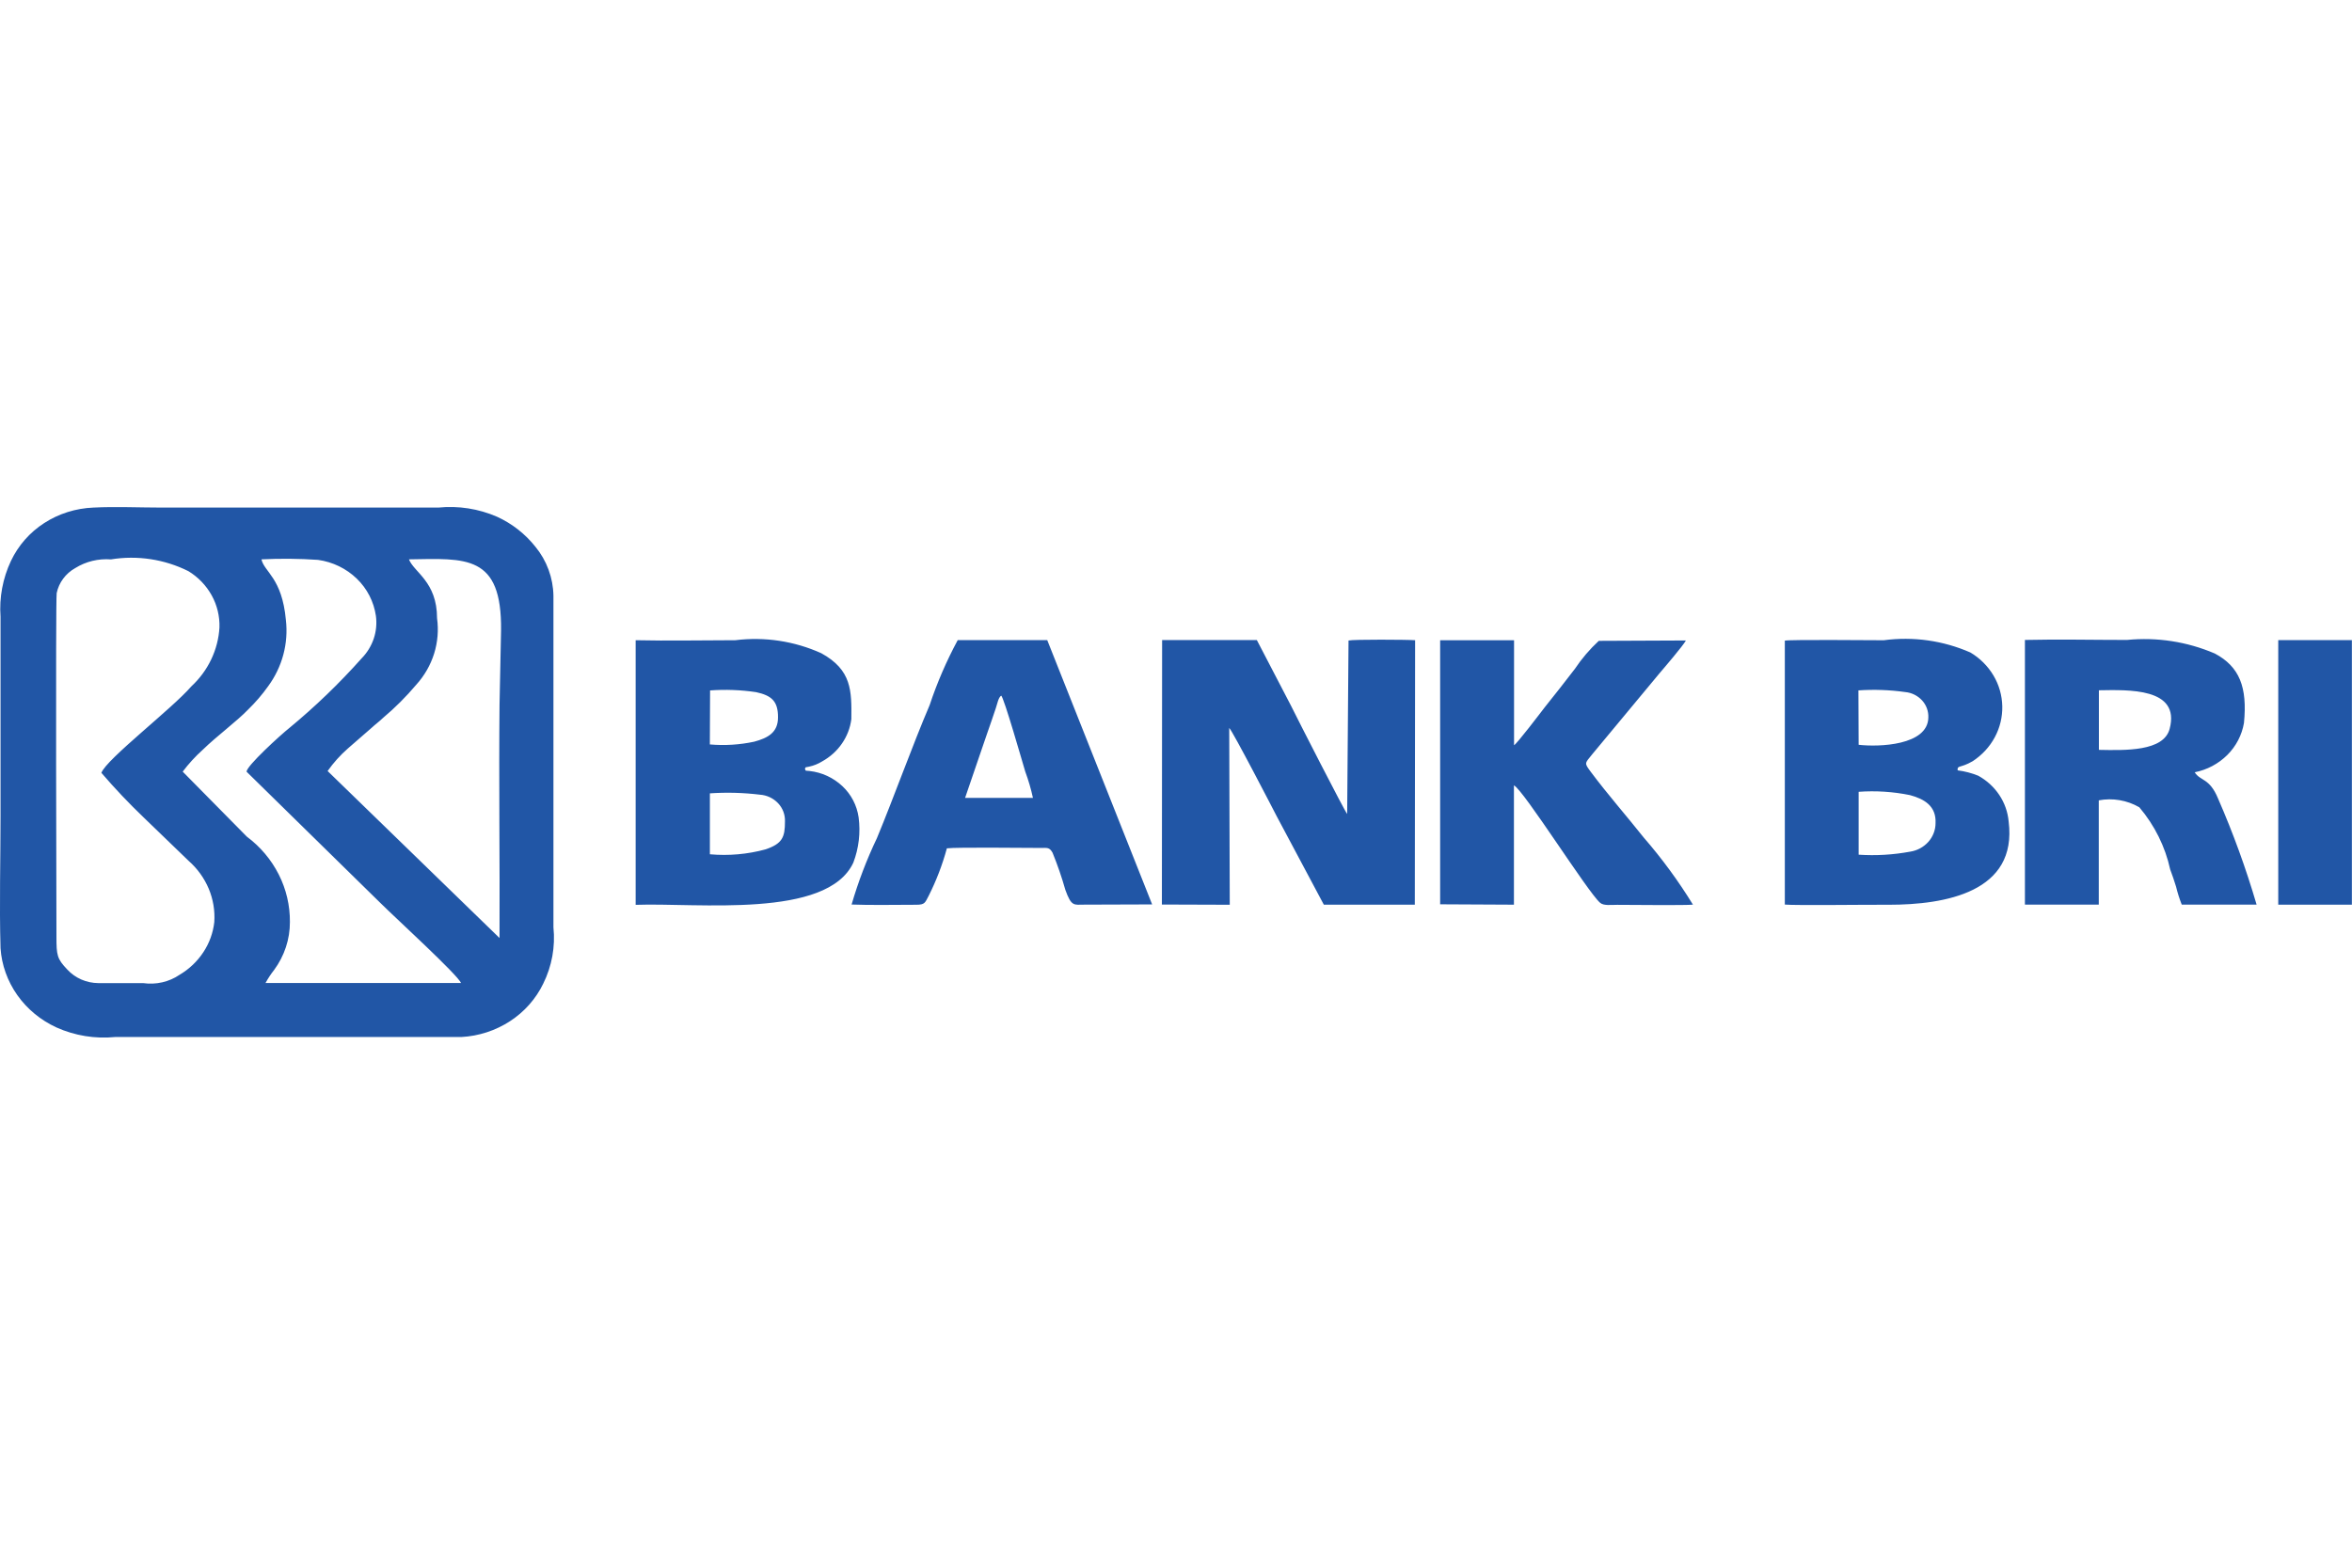
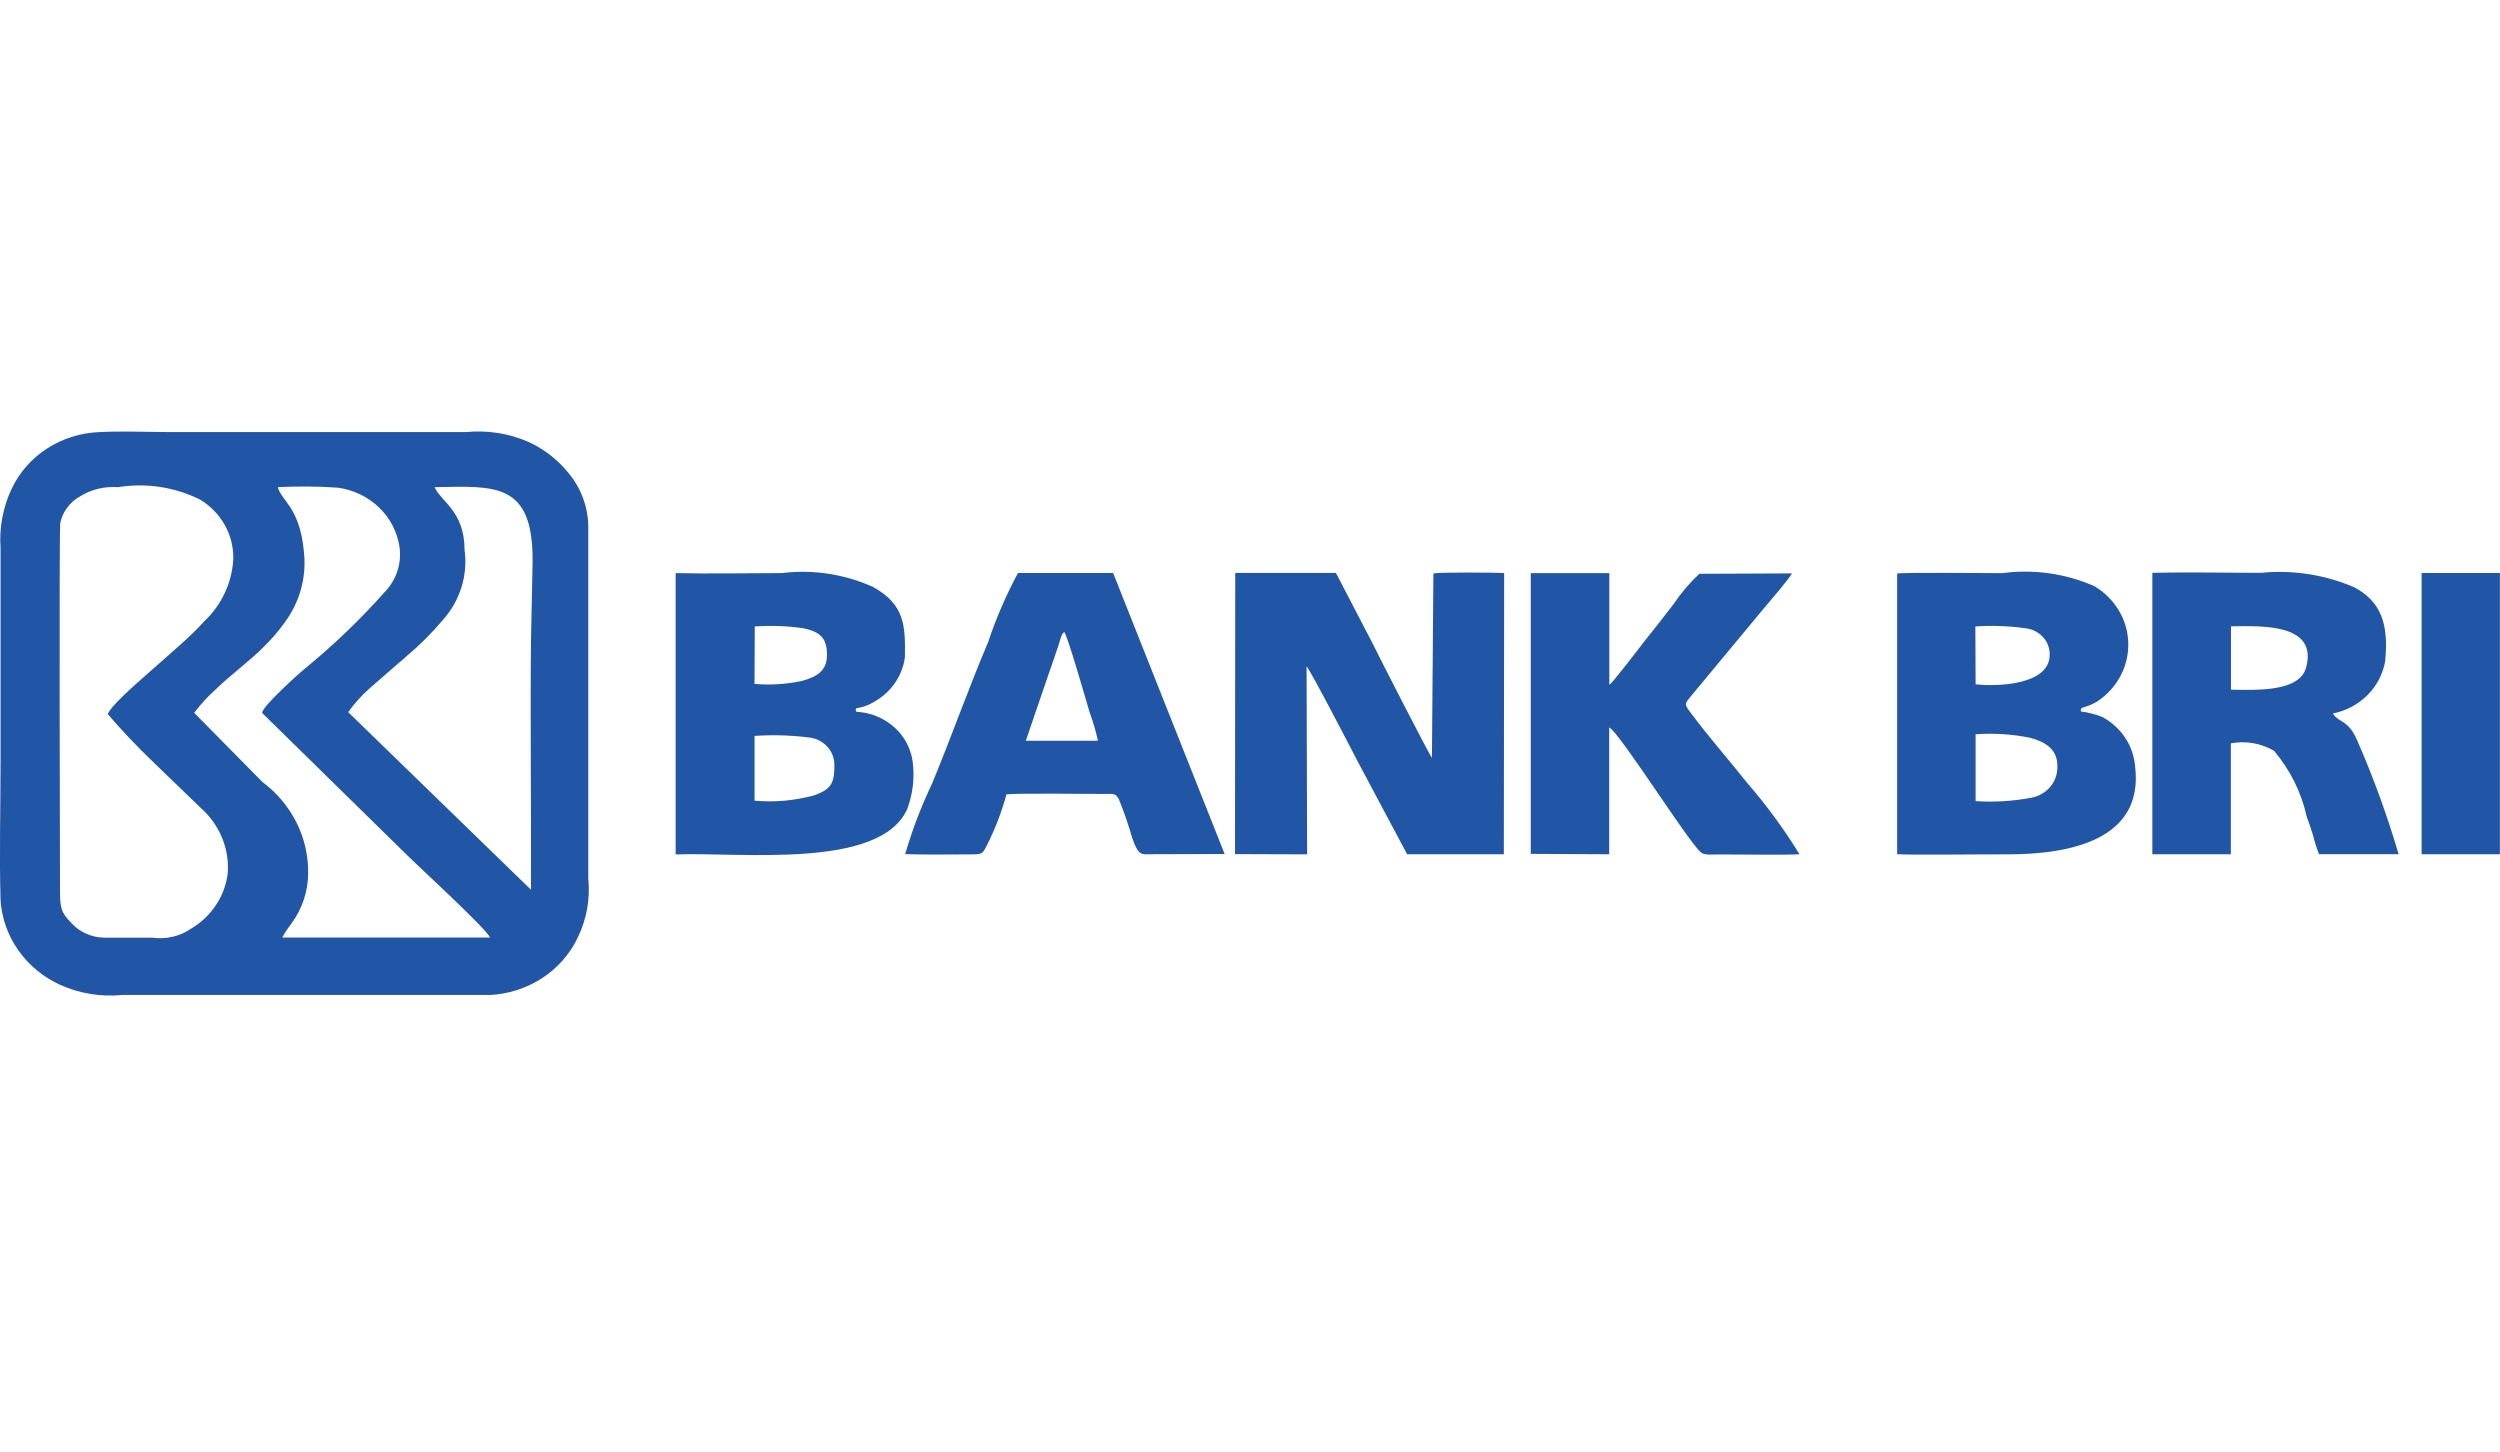
- <svg xmlns="http://www.w3.org/2000/svg" width="90" height="60" viewBox="0 0 62 36" fill="none" version="1.1">
+ <svg xmlns="http://www.w3.org/2000/svg" width="62" height="36" viewBox="0 0 62 36" fill="none" version="1.1">
  <path fillRule="evenodd" clipRule="evenodd" d="M2.673 17.71c.352.41.725.804 1.118 1.18l1.181 1.14c.232.204.412.455.53.734.117.28.167.58.147.88-.032.284-.13.556-.29.797-.158.24-.372.444-.625.593-.278.19-.622.268-.96.22h-1.18a1.144 1.144 0 01-.45-.095 1.098 1.098 0 01-.37-.263c-.272-.285-.286-.378-.286-.868 0-.236-.025-8.794.006-9.056a.968.968 0 01.171-.381c.084-.114.193-.21.319-.28.279-.174.61-.254.941-.229a3.365 3.365 0 012.041.31c.259.158.47.378.614.638.144.26.214.552.205.846-.034.59-.3 1.146-.743 1.556-.508.589-2.236 1.916-2.369 2.277zm4.22-5.629c.497-.025.995-.02 1.491.014.387.054.745.228 1.02.494a1.7 1.7 0 01.505.982c.027.202.008.408-.057.601a1.37 1.37 0 01-.32.52 17.245 17.245 0 01-1.906 1.836c-.219.173-1.142 1.012-1.125 1.153l3.537 3.47c.406.402 2.033 1.889 2.114 2.1H6.999c.066-.12.141-.236.227-.344.272-.37.418-.812.416-1.265a2.722 2.722 0 00-.293-1.251 2.85 2.85 0 00-.841-.998l-1.692-1.715c.157-.208.334-.402.53-.578.37-.361.9-.751 1.196-1.06.193-.188.369-.392.524-.61.375-.51.542-1.133.47-1.752-.101-1.107-.569-1.265-.643-1.593v-.004zm3.883 0c1.507-.024 2.457-.135 2.432 1.878l-.04 1.946c-.02 2.03.009 4.116 0 6.16l-4.532-4.403c.154-.218.333-.418.536-.596l.62-.54c.12-.111.194-.158.306-.266.318-.267.61-.56.876-.875a2.2 2.2 0 00.47-.82c.094-.302.12-.62.077-.932 0-.966-.61-1.21-.743-1.556l-.002.004zM2.46 10.716c-.463.019-.911.16-1.294.408a2.416 2.416 0 00-.877.998 2.951 2.951 0 00-.275 1.473v5.248c0 1.15-.033 2.346 0 3.492.03.441.183.868.442 1.235.259.367.615.661 1.032.853a3.051 3.051 0 001.548.252h9.126a2.61 2.61 0 001.282-.417c.38-.247.682-.589.875-.988.23-.463.322-.977.27-1.487v-8.744a2.091 2.091 0 00-.476-1.291 2.748 2.748 0 00-1.01-.79 3.102 3.102 0 00-1.549-.242H4.272c-.584 0-1.236-.03-1.808 0H2.46zM30.628 21.182l1.789.006-.014-4.662c.085.071 1.204 2.233 1.25 2.325l1.244 2.335h2.398l.008-6.973c-.195-.016-1.627-.024-1.755.008l-.036 4.573c-.06-.06-1.312-2.51-1.482-2.857l-.899-1.728h-2.497l-.006 6.974v-.001zM48.995 19.863V18.21a4.976 4.976 0 011.352.087c.385.103.697.292.675.74 0 .18-.068.356-.19.493a.808.808 0 01-.479.258 5.477 5.477 0 01-1.355.08l-.003-.004zm0-2.894l-.006-1.433a5.937 5.937 0 011.233.044.688.688 0 01.445.22.632.632 0 01.165.453c-.014.738-1.312.779-1.837.717v-.001zm-1.95 4.214c.266.027 2.296 0 2.744.005 1.494 0 3.396-.333 3.16-2.197a1.498 1.498 0 00-.247-.698c-.14-.21-.33-.384-.556-.508a2.19 2.19 0 00-.542-.141c-.01-.144.065-.049.397-.241.245-.16.446-.377.582-.63a1.651 1.651 0 00-.034-1.63 1.747 1.747 0 00-.608-.606 4.278 4.278 0 00-2.285-.323c-.346 0-2.458-.021-2.607.01v6.958h-.004zM18.708 18.251a7 7 0 011.326.035.724.724 0 01.478.226.664.664 0 01.18.48c0 .412-.065.583-.509.735a4.18 4.18 0 01-1.47.13V18.251h-.005zm.006-2.714a5.53 5.53 0 011.22.046c.396.087.578.23.575.665 0 .401-.27.543-.626.64a3.944 3.944 0 01-1.171.073l.006-1.425-.004.001zM16.76 21.19c1.627-.059 5.043.375 5.734-1.112.145-.381.193-.79.14-1.194a1.398 1.398 0 00-.428-.823 1.51 1.51 0 00-.866-.4c-.13-.014-.09.01-.122-.06.04-.062-.014-.024.108-.054a1.072 1.072 0 00.345-.138c.21-.116.39-.277.523-.471.134-.194.219-.414.248-.645.008-.746.014-1.294-.794-1.738a4.244 4.244 0 00-2.264-.342c-.87 0-1.763.02-2.628 0v6.981l.004-.004zM55.328 15.533c.77-.011 2.154-.073 1.865 1.017-.158.6-1.172.567-1.865.554v-1.571zm-1.947 5.652h1.944v-2.75a1.56 1.56 0 011.069.183c.403.476.682 1.038.813 1.638.057.15.107.299.155.454.039.161.089.32.15.474h1.973a23.538 23.538 0 00-1.016-2.797c-.227-.55-.465-.453-.615-.692a1.68 1.68 0 00.86-.457c.232-.232.384-.526.438-.842.094-.947-.119-1.487-.768-1.832a4.7 4.7 0 00-2.316-.358c-.887 0-1.808-.021-2.69 0v6.974l.003.005zM37.96 21.176l1.948.01V18.04c.252.117 1.95 2.822 2.272 3.096.094.082.28.054.449.054.326 0 1.805.017 1.998-.005a13.361 13.361 0 00-1.298-1.77c-.463-.583-.944-1.128-1.392-1.727-.18-.244-.164-.22.032-.464l1.774-2.136c.13-.152.633-.74.698-.868l-2.296.01a4.15 4.15 0 00-.63.738c-.26.34-.529.681-.796 1.015-.102.133-.74.973-.808.998v-2.767h-1.948v6.965l-.003-.003zM26.39 15.67c.075.052.568 1.783.636 2.006.084.227.152.459.203.695H25.44l.463-1.354c.082-.227.147-.442.233-.675.042-.12.079-.236.115-.34.037-.103.066-.285.145-.33l-.005-.001zm-3.942 5.512c.474.02 1.201.006 1.707.006.234 0 .23-.06.326-.237.202-.401.362-.82.479-1.251.274-.032 2.043-.01 2.46-.01.19 0 .24-.022.325.124.131.32.244.649.338.981.162.45.227.39.499.39l1.789-.006-2.765-6.968h-2.36c-.296.55-.544 1.123-.74 1.713-.457 1.07-.933 2.406-1.39 3.508a11.56 11.56 0 00-.668 1.752v-.002zM61.997 21.188V14.21h-1.941v6.976h1.94z" fill="#2156A6" />
</svg>
